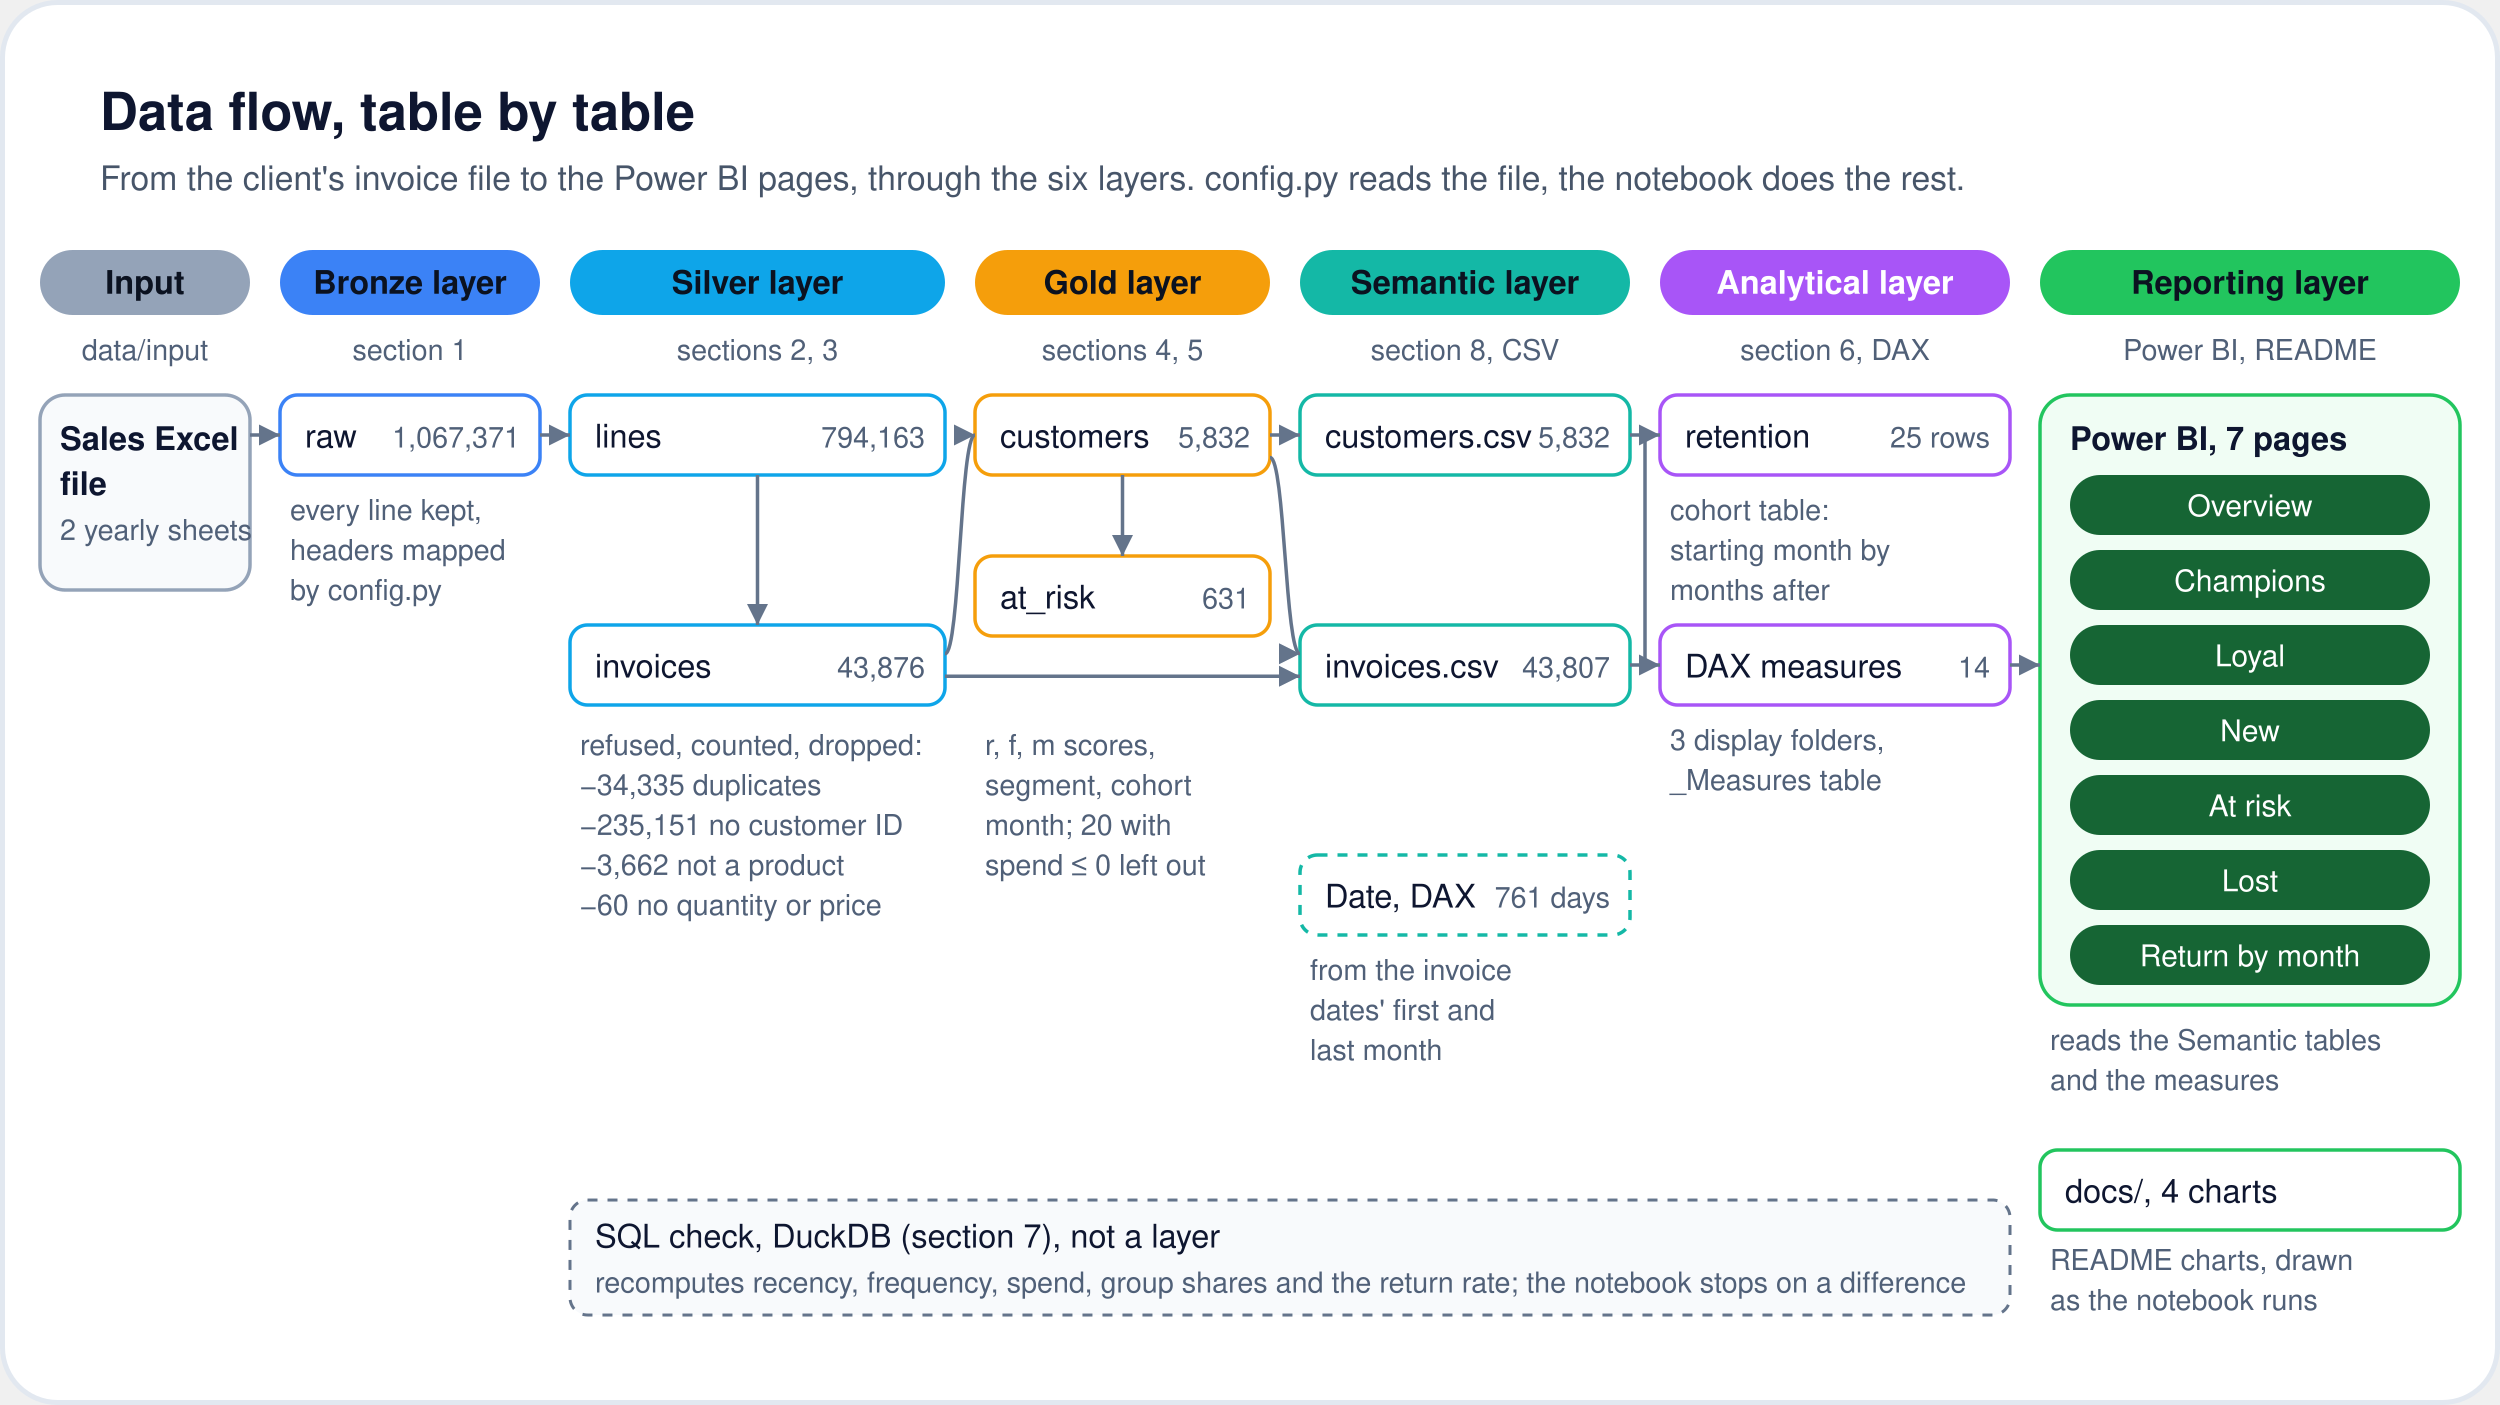
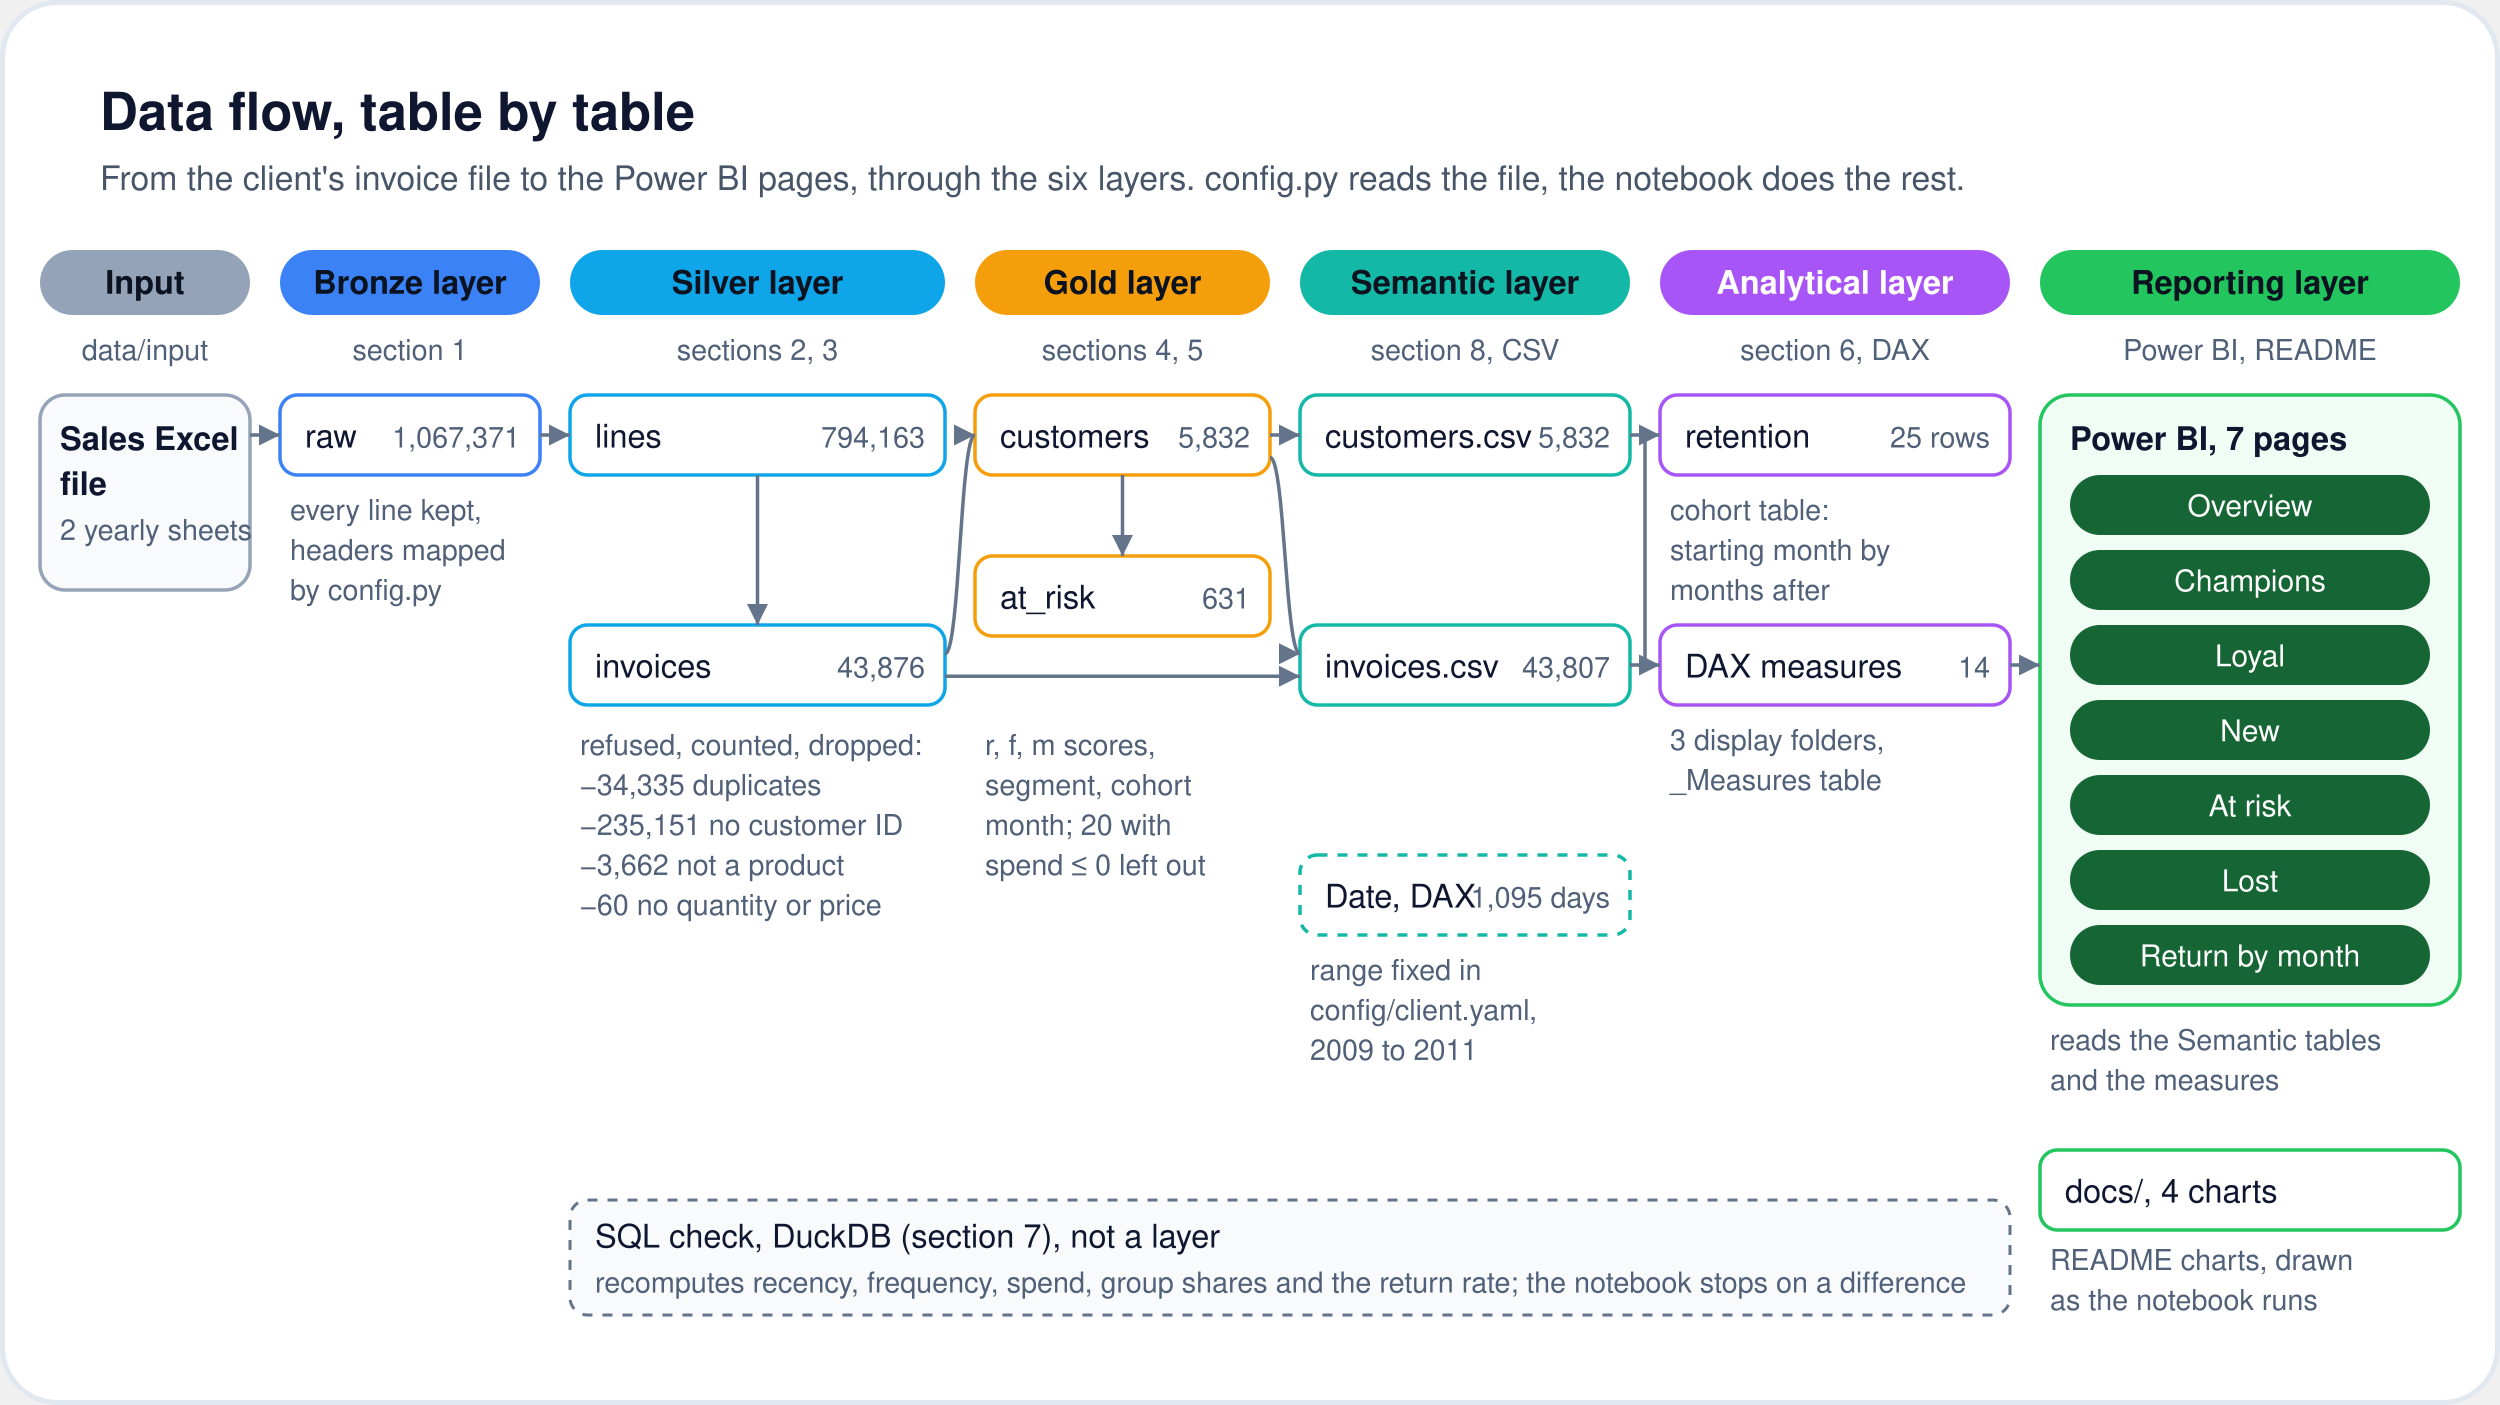
- <svg xmlns="http://www.w3.org/2000/svg" viewBox="0 0 1000 562" width="1000" height="562" role="img" aria-label="Data flow, table by table, left to right through six layers. Input: the sales Excel file, two yearly sheets. Bronze layer: raw, 1,067,371 invoice lines as received, headers mapped to standard names. Silver layer: 794,163 clean lines after 34,335 duplicates, 235,151 lines with no customer ID, 3,662 non-products and 60 lines with no quantity or price are counted and dropped, then 43,876 invoices. Gold layer: 5,832 customers with recency, frequency and spend scores and a group, and the at-risk call list of 631. Semantic layer: customers.csv (5,832 rows) and invoices.csv (43,807 rows, the invoices of scored customers), plus a Date table of 761 days built in DAX. Analytical layer: the cohort table (25 starting months) and 14 DAX measures. Reporting layer: seven Power BI pages and four README charts. A SQL check in DuckDB, not a layer, recomputes the key numbers.">
+ <svg xmlns="http://www.w3.org/2000/svg" viewBox="0 0 1000 562" width="1000" height="562" role="img" aria-label="Data flow, table by table, left to right through six layers. Input: the sales Excel file, two yearly sheets. Bronze layer: raw, 1,067,371 invoice lines as received, headers mapped to standard names. Silver layer: 794,163 clean lines after 34,335 duplicates, 235,151 lines with no customer ID, 3,662 non-products and 60 lines with no quantity or price are counted and dropped, then 43,876 invoices. Gold layer: 5,832 customers with recency, frequency and spend scores and a group, and the at-risk call list of 631. Semantic layer: customers.csv (5,832 rows) and invoices.csv (43,807 rows, the invoices of scored customers), plus a Date table of 1,095 days built in DAX, its range fixed in config/client.yaml. Analytical layer: the cohort table (25 starting months) and 14 DAX measures. Reporting layer: seven Power BI pages and four README charts. A SQL check in DuckDB, not a layer, recomputes the key numbers.">
  <defs>
    <marker id="arrow" viewBox="0 0 10 10" refX="10" refY="5" markerWidth="6" markerHeight="6" orient="auto">
      <path d="M0 0 L10 5 L0 10 Z" fill="#64748B" />
    </marker>
  </defs>
  <style>
    text { font-family: "Segoe UI", -apple-system, Helvetica, Arial, sans-serif; }
    .title { font-size: 21px; font-weight: 700; fill: #0E1630; }
    .sub { font-size: 13.5px; fill: #475569; }
    .layer { font-size: 13px; font-weight: 700; }
    .where { font-size: 11.5px; fill: #506078; }
    .name { font-size: 13px; fill: #0E1630; }
    .count { font-size: 11.5px; fill: #506078; }
    .col { font-size: 12.5px; fill: #0E1630; }
    .key { font-size: 11px; font-weight: 700; }
    .step { font-size: 15px; font-weight: 700; fill: #0E1630; }
    .num { font-size: 12px; font-weight: 700; }
    .desc { font-size: 12.5px; fill: #475569; }
    .edge { fill: none; stroke: #64748B; stroke-width: 1.4; }
  </style>
  <rect x="1" y="1" width="998" height="560" rx="22" fill="#FFFFFF" stroke="#E2E8F0" stroke-width="2" />
  <text x="40" y="52" class="title">Data flow, table by table</text>
  <text x="40" y="76" class="sub">From the client's invoice file to the Power BI pages, through the six layers. config.py reads the file, the notebook does the rest.</text>
  <rect x="16" y="100" width="84" height="26" rx="13" fill="#94A3B8" />
  <text x="58.0" y="117.5" class="layer" text-anchor="middle" style="fill:#0B1220">Input</text>
  <text x="58.0" y="144" class="where" text-anchor="middle">data/input</text>
  <rect x="112" y="100" width="104" height="26" rx="13" fill="#3B82F6" />
  <text x="164.0" y="117.5" class="layer" text-anchor="middle" style="fill:#0B1220">Bronze layer</text>
  <text x="164.0" y="144" class="where" text-anchor="middle">section 1</text>
  <rect x="228" y="100" width="150" height="26" rx="13" fill="#0EA5E9" />
  <text x="303.0" y="117.5" class="layer" text-anchor="middle" style="fill:#0B1220">Silver layer</text>
  <text x="303.0" y="144" class="where" text-anchor="middle">sections 2, 3</text>
  <rect x="390" y="100" width="118" height="26" rx="13" fill="#F59E0B" />
  <text x="449.0" y="117.5" class="layer" text-anchor="middle" style="fill:#0B1220">Gold layer</text>
  <text x="449.0" y="144" class="where" text-anchor="middle">sections 4, 5</text>
  <rect x="520" y="100" width="132" height="26" rx="13" fill="#14B8A6" />
  <text x="586.0" y="117.5" class="layer" text-anchor="middle" style="fill:#0B1220">Semantic layer</text>
  <text x="586.0" y="144" class="where" text-anchor="middle">section 8, CSV</text>
  <rect x="664" y="100" width="140" height="26" rx="13" fill="#A855F7" />
  <text x="734.0" y="117.5" class="layer" text-anchor="middle" style="fill:#FFFFFF">Analytical layer</text>
  <text x="734.0" y="144" class="where" text-anchor="middle">section 6, DAX</text>
  <rect x="816" y="100" width="168" height="26" rx="13" fill="#22C55E" />
  <text x="900.0" y="117.5" class="layer" text-anchor="middle" style="fill:#0B1220">Reporting layer</text>
  <text x="900.0" y="144" class="where" text-anchor="middle">Power BI, README</text>
  <rect x="16" y="158" width="84" height="78" rx="10" fill="#F8FAFC" stroke="#94A3B8" stroke-width="1.4" />
  <text x="24" y="180" class="name" font-weight="700">Sales Excel</text>
  <text x="24" y="198" class="name" font-weight="700">file</text>
  <text x="24" y="216" class="count">2 yearly sheets</text>
  <rect x="112" y="158" width="104" height="32" rx="7" fill="#FFFFFF" stroke="#3B82F6" stroke-width="1.4" />
  <text x="122" y="179" class="name">raw</text>
  <text x="208" y="179" class="count" text-anchor="end">1,067,371</text>
  <text x="116" y="208" class="count" text-anchor="start">every line kept,</text>
  <text x="116" y="224" class="count" text-anchor="start">headers mapped</text>
  <text x="116" y="240" class="count" text-anchor="start">by config.py</text>
  <path d="M100 174.0 H112" class="edge" marker-end="url(#arrow)" />
  <rect x="228" y="158" width="150" height="32" rx="7" fill="#FFFFFF" stroke="#0EA5E9" stroke-width="1.4" />
  <text x="238" y="179" class="name">lines</text>
  <text x="370" y="179" class="count" text-anchor="end">794,163</text>
  <rect x="228" y="250" width="150" height="32" rx="7" fill="#FFFFFF" stroke="#0EA5E9" stroke-width="1.4" />
  <text x="238" y="271" class="name">invoices</text>
  <text x="370" y="271" class="count" text-anchor="end">43,876</text>
  <path d="M216 174.0 H228" class="edge" marker-end="url(#arrow)" />
  <path d="M303.0 190 V250" class="edge" marker-end="url(#arrow)" />
  <text x="232" y="302" class="count" text-anchor="start">refused, counted, dropped:</text>
  <text x="232" y="318" class="count" text-anchor="start">−34,335 duplicates</text>
  <text x="232" y="334" class="count" text-anchor="start">−235,151 no customer ID</text>
  <text x="232" y="350" class="count" text-anchor="start">−3,662 not a product</text>
  <text x="232" y="366" class="count" text-anchor="start">−60 no quantity or price</text>
  <rect x="390" y="158" width="118" height="32" rx="7" fill="#FFFFFF" stroke="#F59E0B" stroke-width="1.4" />
  <text x="400" y="179" class="name">customers</text>
  <text x="500" y="179" class="count" text-anchor="end">5,832</text>
  <rect x="390" y="222.4" width="118" height="32" rx="7" fill="#FFFFFF" stroke="#F59E0B" stroke-width="1.4" />
  <text x="400" y="243.4" class="name">at_risk</text>
  <text x="500" y="243.4" class="count" text-anchor="end">631</text>
  <path d="M449.0 190 V222.4" class="edge" marker-end="url(#arrow)" />
  <text x="394" y="302" class="count" text-anchor="start">r, f, m scores,</text>
  <text x="394" y="318" class="count" text-anchor="start">segment, cohort</text>
  <text x="394" y="334" class="count" text-anchor="start">month; 20 with</text>
  <text x="394" y="350" class="count" text-anchor="start">spend ≤ 0 left out</text>
  <path d="M378 261.5 C384.0 261.5 384.0 174.0 390 174.0" class="edge" marker-end="url(#arrow)" />
  <rect x="520" y="158" width="132" height="32" rx="7" fill="#FFFFFF" stroke="#14B8A6" stroke-width="1.4" />
  <text x="530" y="179" class="name">customers.csv</text>
  <text x="644" y="179" class="count" text-anchor="end">5,832</text>
  <rect x="520" y="250" width="132" height="32" rx="7" fill="#FFFFFF" stroke="#14B8A6" stroke-width="1.4" />
  <text x="530" y="271" class="name">invoices.csv</text>
  <text x="644" y="271" class="count" text-anchor="end">43,807</text>
  <rect x="520" y="342" width="132" height="32" rx="7" fill="#FFFFFF" stroke="#14B8A6" stroke-width="1.4" stroke-dasharray="4 4" />
  <text x="530" y="363" class="name">Date, DAX</text>
-   <text x="644" y="363" class="count" text-anchor="end">761 days</text>
-   <text x="524" y="392" class="count" text-anchor="start">from the invoice</text>
-   <text x="524" y="408" class="count" text-anchor="start">dates' first and</text>
-   <text x="524" y="424" class="count" text-anchor="start">last month</text>
+   <text x="644" y="363" class="count" text-anchor="end">1,095 days</text>
+   <text x="524" y="392" class="count" text-anchor="start">range fixed in</text>
+   <text x="524" y="408" class="count" text-anchor="start">config/client.yaml,</text>
+   <text x="524" y="424" class="count" text-anchor="start">2009 to 2011</text>
  <path d="M508 174.0 H520" class="edge" marker-end="url(#arrow)" />
  <path d="M378 270.5 H520" class="edge" marker-end="url(#arrow)" />
  <path d="M508 183.0 C514 183.0 514 261.5 520 261.5" class="edge" marker-end="url(#arrow)" />
  <rect x="664" y="158" width="140" height="32" rx="7" fill="#FFFFFF" stroke="#A855F7" stroke-width="1.4" />
  <text x="674" y="179" class="name">retention</text>
  <text x="796" y="179" class="count" text-anchor="end">25 rows</text>
  <rect x="664" y="250" width="140" height="32" rx="7" fill="#FFFFFF" stroke="#A855F7" stroke-width="1.4" />
  <text x="674" y="271" class="name">DAX measures</text>
  <text x="796" y="271" class="count" text-anchor="end">14</text>
  <text x="668" y="208" class="count" text-anchor="start">cohort table:</text>
  <text x="668" y="224" class="count" text-anchor="start">starting month by</text>
  <text x="668" y="240" class="count" text-anchor="start">months after</text>
  <text x="668" y="300" class="count" text-anchor="start">3 display folders,</text>
  <text x="668" y="316" class="count" text-anchor="start">_Measures table</text>
  <path d="M652 174.0 H658 V266.0 H652" class="edge" stroke="#14B8A6" />
  <path d="M658 174.0 H664" class="edge" marker-end="url(#arrow)" />
  <path d="M658 266.0 H664" class="edge" marker-end="url(#arrow)" />
  <rect x="816" y="158" width="168" height="244" rx="12" fill="#F0FDF4" stroke="#22C55E" stroke-width="1.4" />
  <text x="828" y="180" class="name" font-weight="700">Power BI, 7 pages</text>
  <rect x="828" y="190" width="144" height="24" rx="12" fill="#166534" />
  <text x="900.0" y="206.5" class="name" text-anchor="middle" style="fill:#FFFFFF;font-size:12px">Overview</text>
  <rect x="828" y="220" width="144" height="24" rx="12" fill="#166534" />
  <text x="900.0" y="236.5" class="name" text-anchor="middle" style="fill:#FFFFFF;font-size:12px">Champions</text>
  <rect x="828" y="250" width="144" height="24" rx="12" fill="#166534" />
  <text x="900.0" y="266.5" class="name" text-anchor="middle" style="fill:#FFFFFF;font-size:12px">Loyal</text>
  <rect x="828" y="280" width="144" height="24" rx="12" fill="#166534" />
  <text x="900.0" y="296.5" class="name" text-anchor="middle" style="fill:#FFFFFF;font-size:12px">New</text>
  <rect x="828" y="310" width="144" height="24" rx="12" fill="#166534" />
  <text x="900.0" y="326.5" class="name" text-anchor="middle" style="fill:#FFFFFF;font-size:12px">At risk</text>
  <rect x="828" y="340" width="144" height="24" rx="12" fill="#166534" />
  <text x="900.0" y="356.5" class="name" text-anchor="middle" style="fill:#FFFFFF;font-size:12px">Lost</text>
  <rect x="828" y="370" width="144" height="24" rx="12" fill="#166534" />
  <text x="900.0" y="386.5" class="name" text-anchor="middle" style="fill:#FFFFFF;font-size:12px">Return by month</text>
  <path d="M804 266.0 H816" class="edge" marker-end="url(#arrow)" />
  <text x="820" y="420" class="count" text-anchor="start">reads the Semantic tables</text>
  <text x="820" y="436" class="count" text-anchor="start">and the measures</text>
  <rect x="816" y="460" width="168" height="32" rx="7" fill="#FFFFFF" stroke="#22C55E" stroke-width="1.4" />
  <text x="826" y="481" class="name">docs/, 4 charts</text>
  <text x="820" y="508" class="count" text-anchor="start">README charts, drawn</text>
  <text x="820" y="524" class="count" text-anchor="start">as the notebook runs</text>
  <rect x="228" y="480" width="576" height="46" rx="7" fill="#F8FAFC" stroke="#64748B" stroke-width="1.2" stroke-dasharray="4 4" />
  <text x="238" y="499" class="name">SQL check, DuckDB (section 7), not a layer</text>
  <text x="238" y="517" class="count">recomputes recency, frequency, spend, group shares and the return rate; the notebook stops on a difference</text>
</svg>
